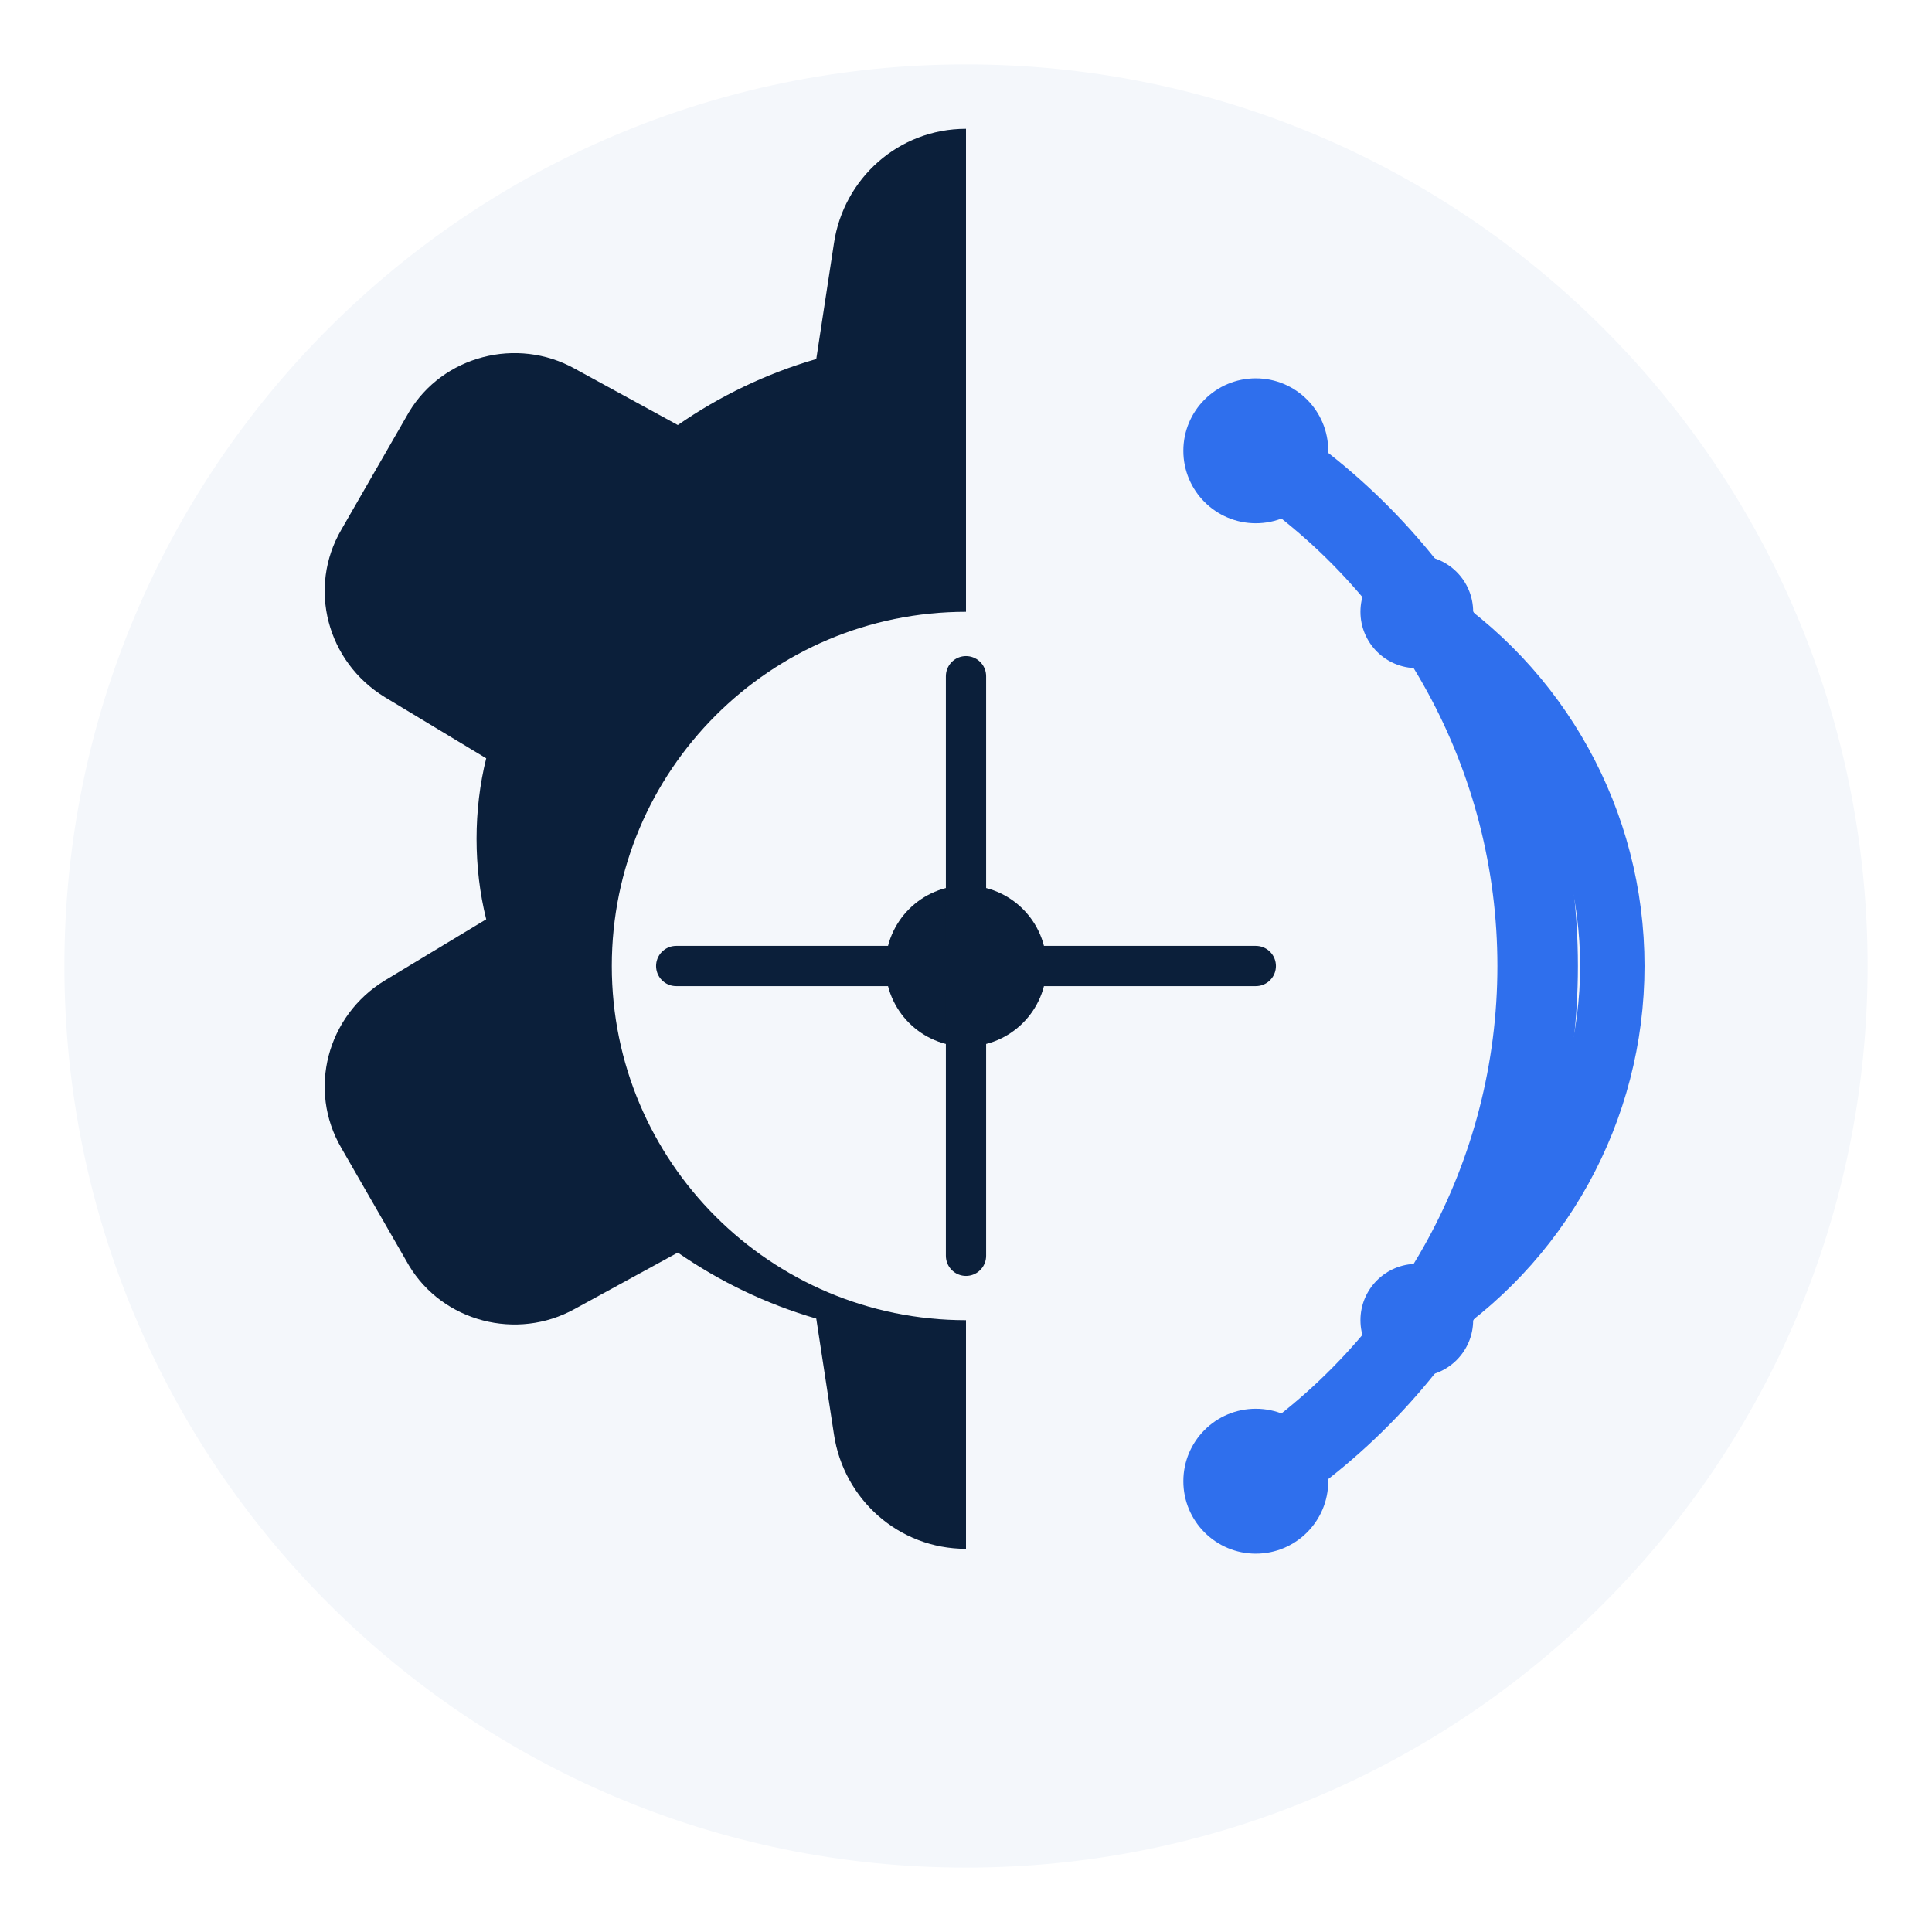
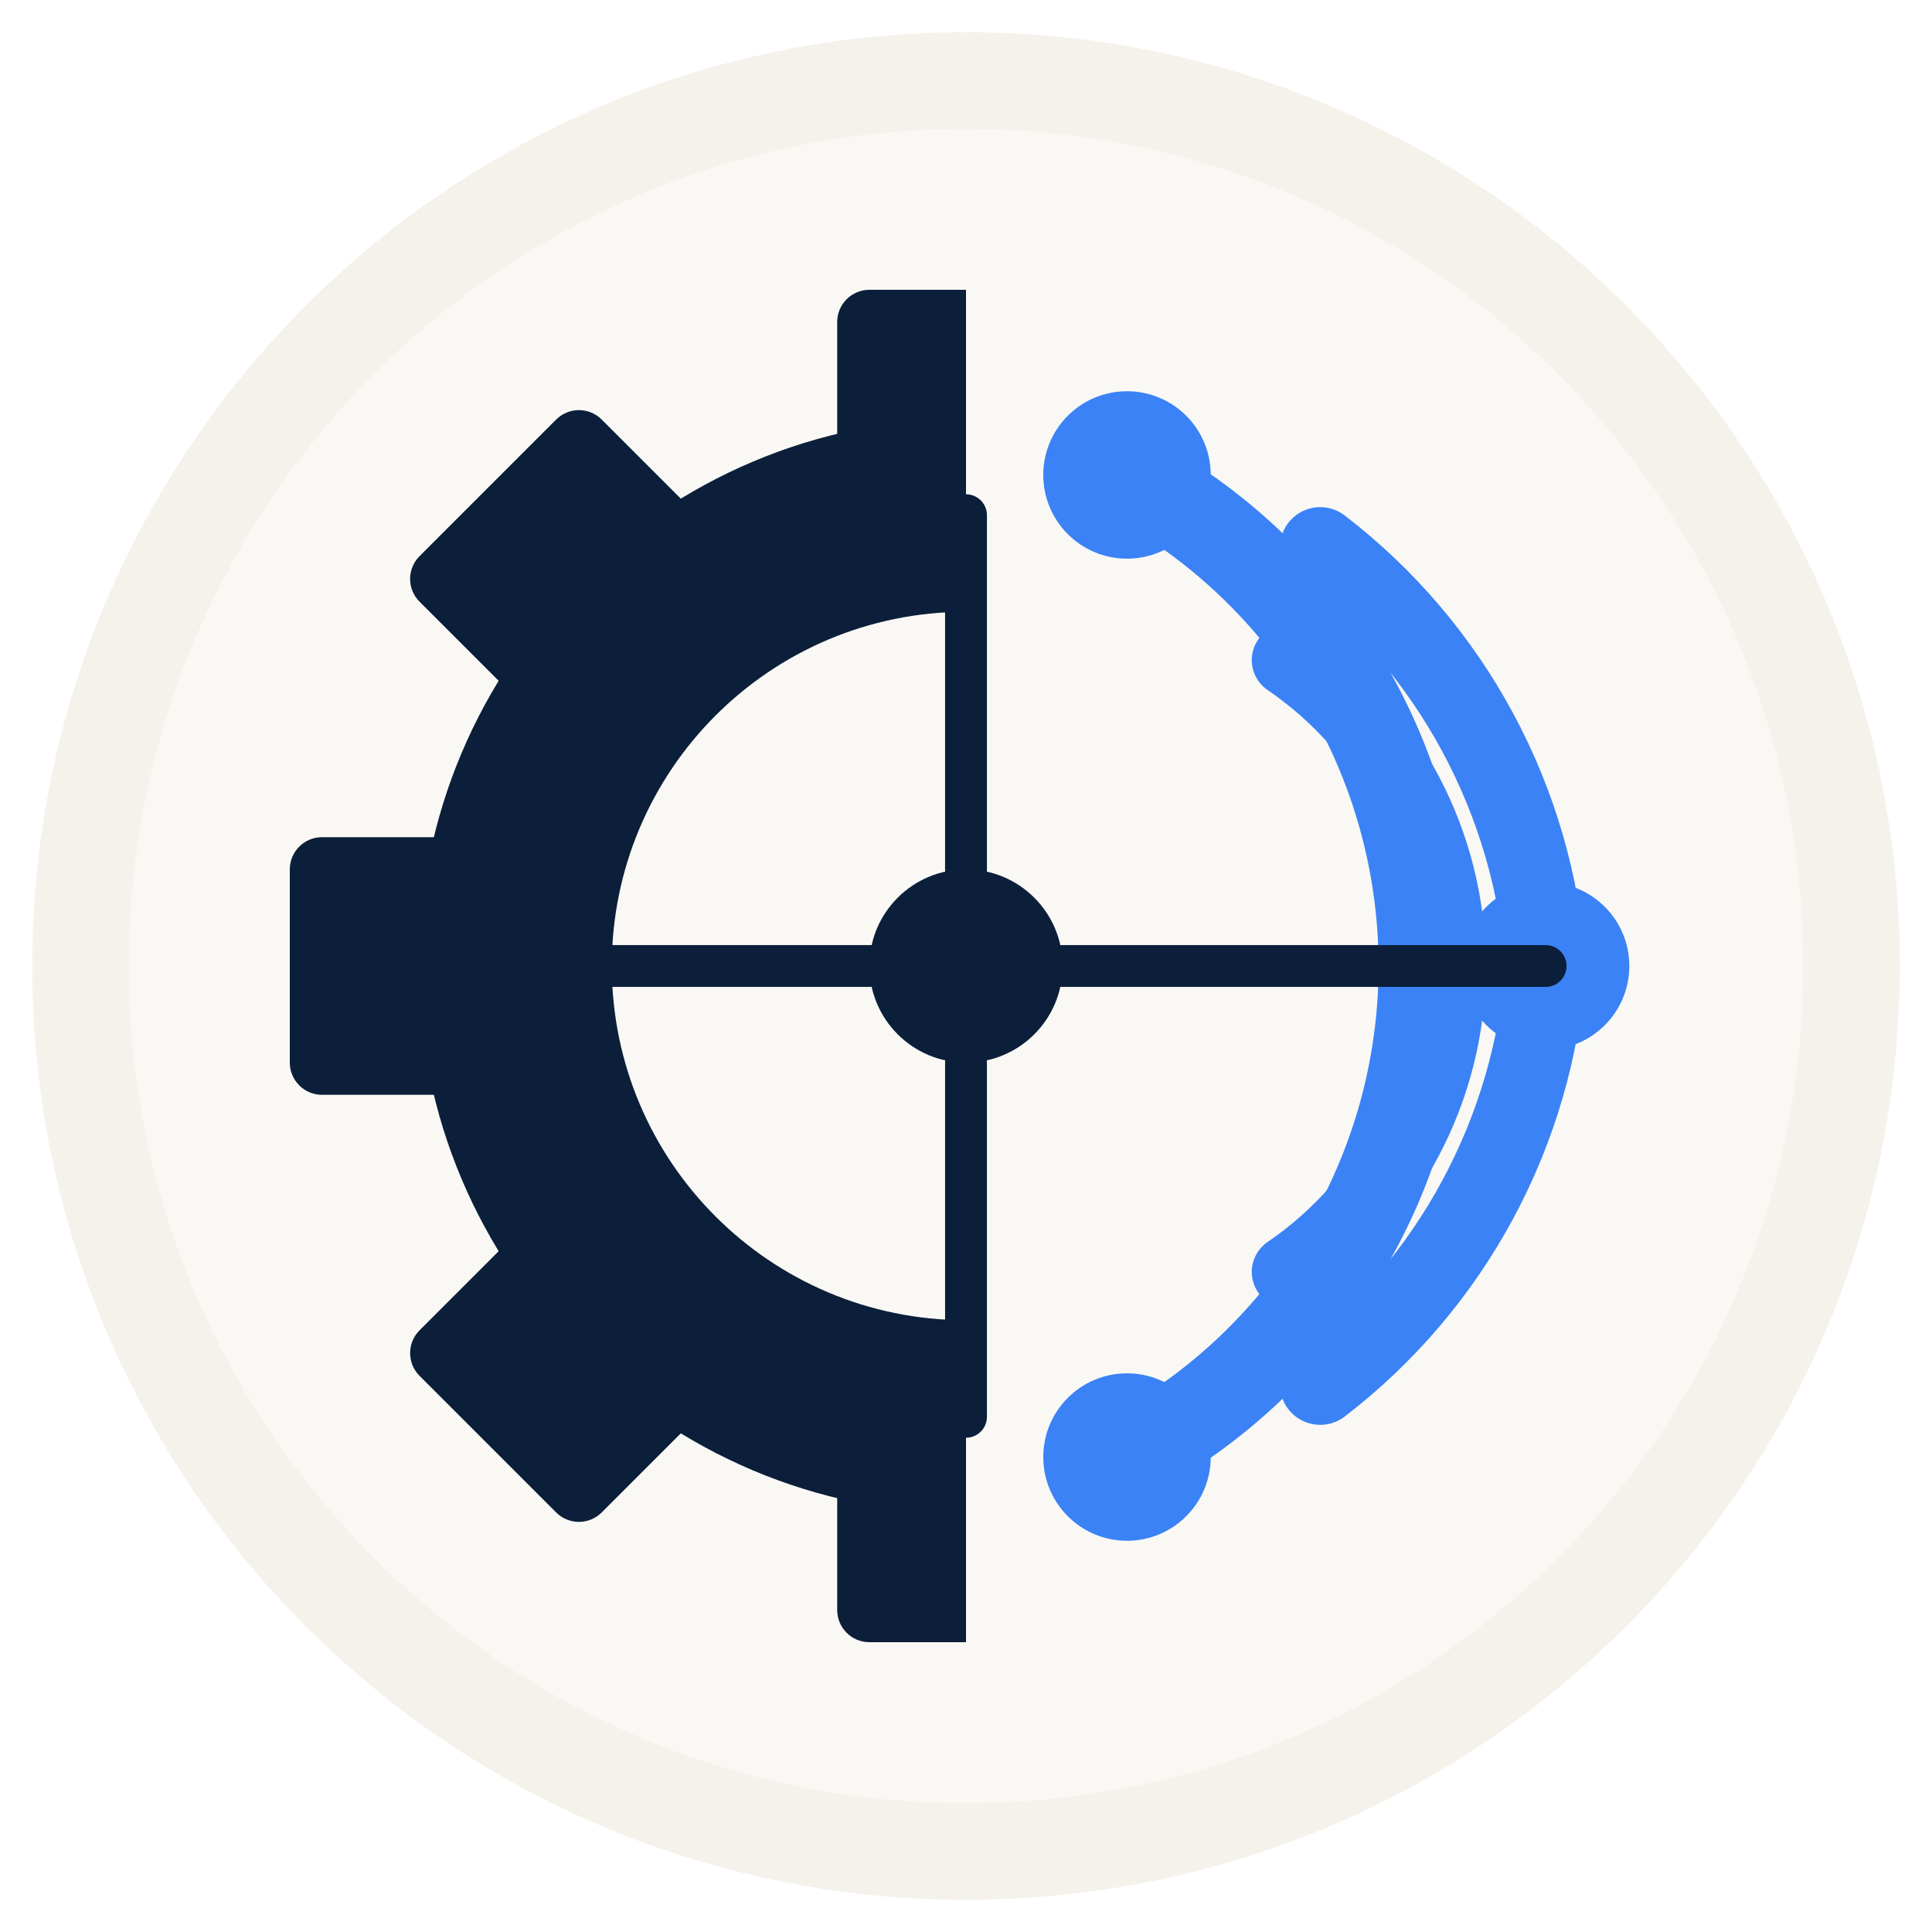
- <svg xmlns="http://www.w3.org/2000/svg" viewBox="0 0 120 120" fill="none" role="img" aria-label="Rohax logo mark">
-   <circle cx="60" cy="60" r="56" fill="#F4F7FB" />
-   <path d="M60 8c-4.2 0-7.6 3.1-8.2 7.1l-1.1 7.2c-3.1.9-6 2.3-8.6 4.1l-6.4-3.5c-3.6-2-8.2-.8-10.3 2.7l-4.2 7.3c-2.1 3.6-.9 8.2 2.7 10.4l6.3 3.8c-.4 1.6-.6 3.3-.6 5 0 1.7.2 3.4.6 5l-6.3 3.8c-3.6 2.2-4.8 6.8-2.7 10.4l4.2 7.3c2.1 3.5 6.7 4.7 10.3 2.7l6.4-3.5c2.6 1.8 5.5 3.2 8.6 4.1l1.1 7.2c.6 4 4 7.1 8.2 7.1V60V8z" fill="#0B1F3A" />
-   <circle cx="60" cy="60" r="22" fill="#F4F7FB" />
-   <path d="M78 28a38 38 0 0 1 0 64" stroke="#2F6FED" stroke-width="5" stroke-linecap="round" fill="none" />
-   <path d="M88 38a26 26 0 0 1 0 44" stroke="#2F6FED" stroke-width="4" stroke-linecap="round" fill="none" />
-   <circle cx="78" cy="28" r="4.5" fill="#2F6FED" />
-   <circle cx="78" cy="92" r="4.5" fill="#2F6FED" />
-   <circle cx="88" cy="38" r="3.5" fill="#2F6FED" />
-   <circle cx="88" cy="82" r="3.5" fill="#2F6FED" />
-   <circle cx="60" cy="60" r="5" fill="#0B1F3A" />
-   <path d="M60 42v36M42 60h36" stroke="#0B1F3A" stroke-width="2.5" stroke-linecap="round" />
+ <svg xmlns="http://www.w3.org/2000/svg" viewBox="0 0 120 120" fill="none" role="img" aria-label="ROHLAX logo">
+   <circle cx="60" cy="60" r="58" fill="#F5F2EC" />
+   <circle cx="60" cy="60" r="52" fill="#FAF8F4" />
+   <g clip-path="url(#clipLeft)">
+     <circle cx="60" cy="60" r="34" fill="#0B1F3A" />
+     <circle cx="60" cy="60" r="22" fill="#FAF8F4" />
+     <rect x="52" y="18" width="16" height="14" rx="2" fill="#0B1F3A" />
+     <rect x="52" y="88" width="16" height="14" rx="2" fill="#0B1F3A" />
+     <rect x="18" y="52" width="14" height="16" rx="2" fill="#0B1F3A" />
+     <g transform="rotate(-45 60 60)">
+       <rect x="52" y="18" width="16" height="14" rx="2" fill="#0B1F3A" />
+       <rect x="52" y="88" width="16" height="14" rx="2" fill="#0B1F3A" />
+     </g>
+     <g transform="rotate(45 60 60)">
+       <rect x="52" y="18" width="16" height="14" rx="2" fill="#0B1F3A" />
+       <rect x="52" y="88" width="16" height="14" rx="2" fill="#0B1F3A" />
+     </g>
+   </g>
+   <path d="M70 29.5a34.5 34.5 0 0 1 0 61" stroke="#3B82F6" stroke-width="5.5" stroke-linecap="round" fill="none" />
+   <path d="M80 41a23 23 0 0 1 0 38" stroke="#3B82F6" stroke-width="4.5" stroke-linecap="round" fill="none" />
+   <path d="M82 34a36 36 0 0 1 14 26" stroke="#3B82F6" stroke-width="5" stroke-linecap="round" fill="none" />
+   <path d="M96 60a36 36 0 0 1-14 26" stroke="#3B82F6" stroke-width="5" stroke-linecap="round" fill="none" />
+   <circle cx="70" cy="29.5" r="5.2" fill="#3B82F6" />
+   <circle cx="96" cy="60" r="5.2" fill="#3B82F6" />
+   <circle cx="70" cy="90.5" r="5.2" fill="#3B82F6" />
+   <circle cx="60" cy="60" r="6" fill="#0B1F3A" />
+   <path d="M60 32v22" stroke="#0B1F3A" stroke-width="2.6" stroke-linecap="round" />
+   <path d="M60 66v22" stroke="#0B1F3A" stroke-width="2.6" stroke-linecap="round" />
+   <path d="M38 60h16" stroke="#0B1F3A" stroke-width="2.6" stroke-linecap="round" />
+   <path d="M66 60h30" stroke="#0B1F3A" stroke-width="2.6" stroke-linecap="round" />
+   <defs>
+     <clipPath id="clipLeft">
+       <rect x="0" y="0" width="60" height="120" />
+     </clipPath>
+   </defs>
</svg>
